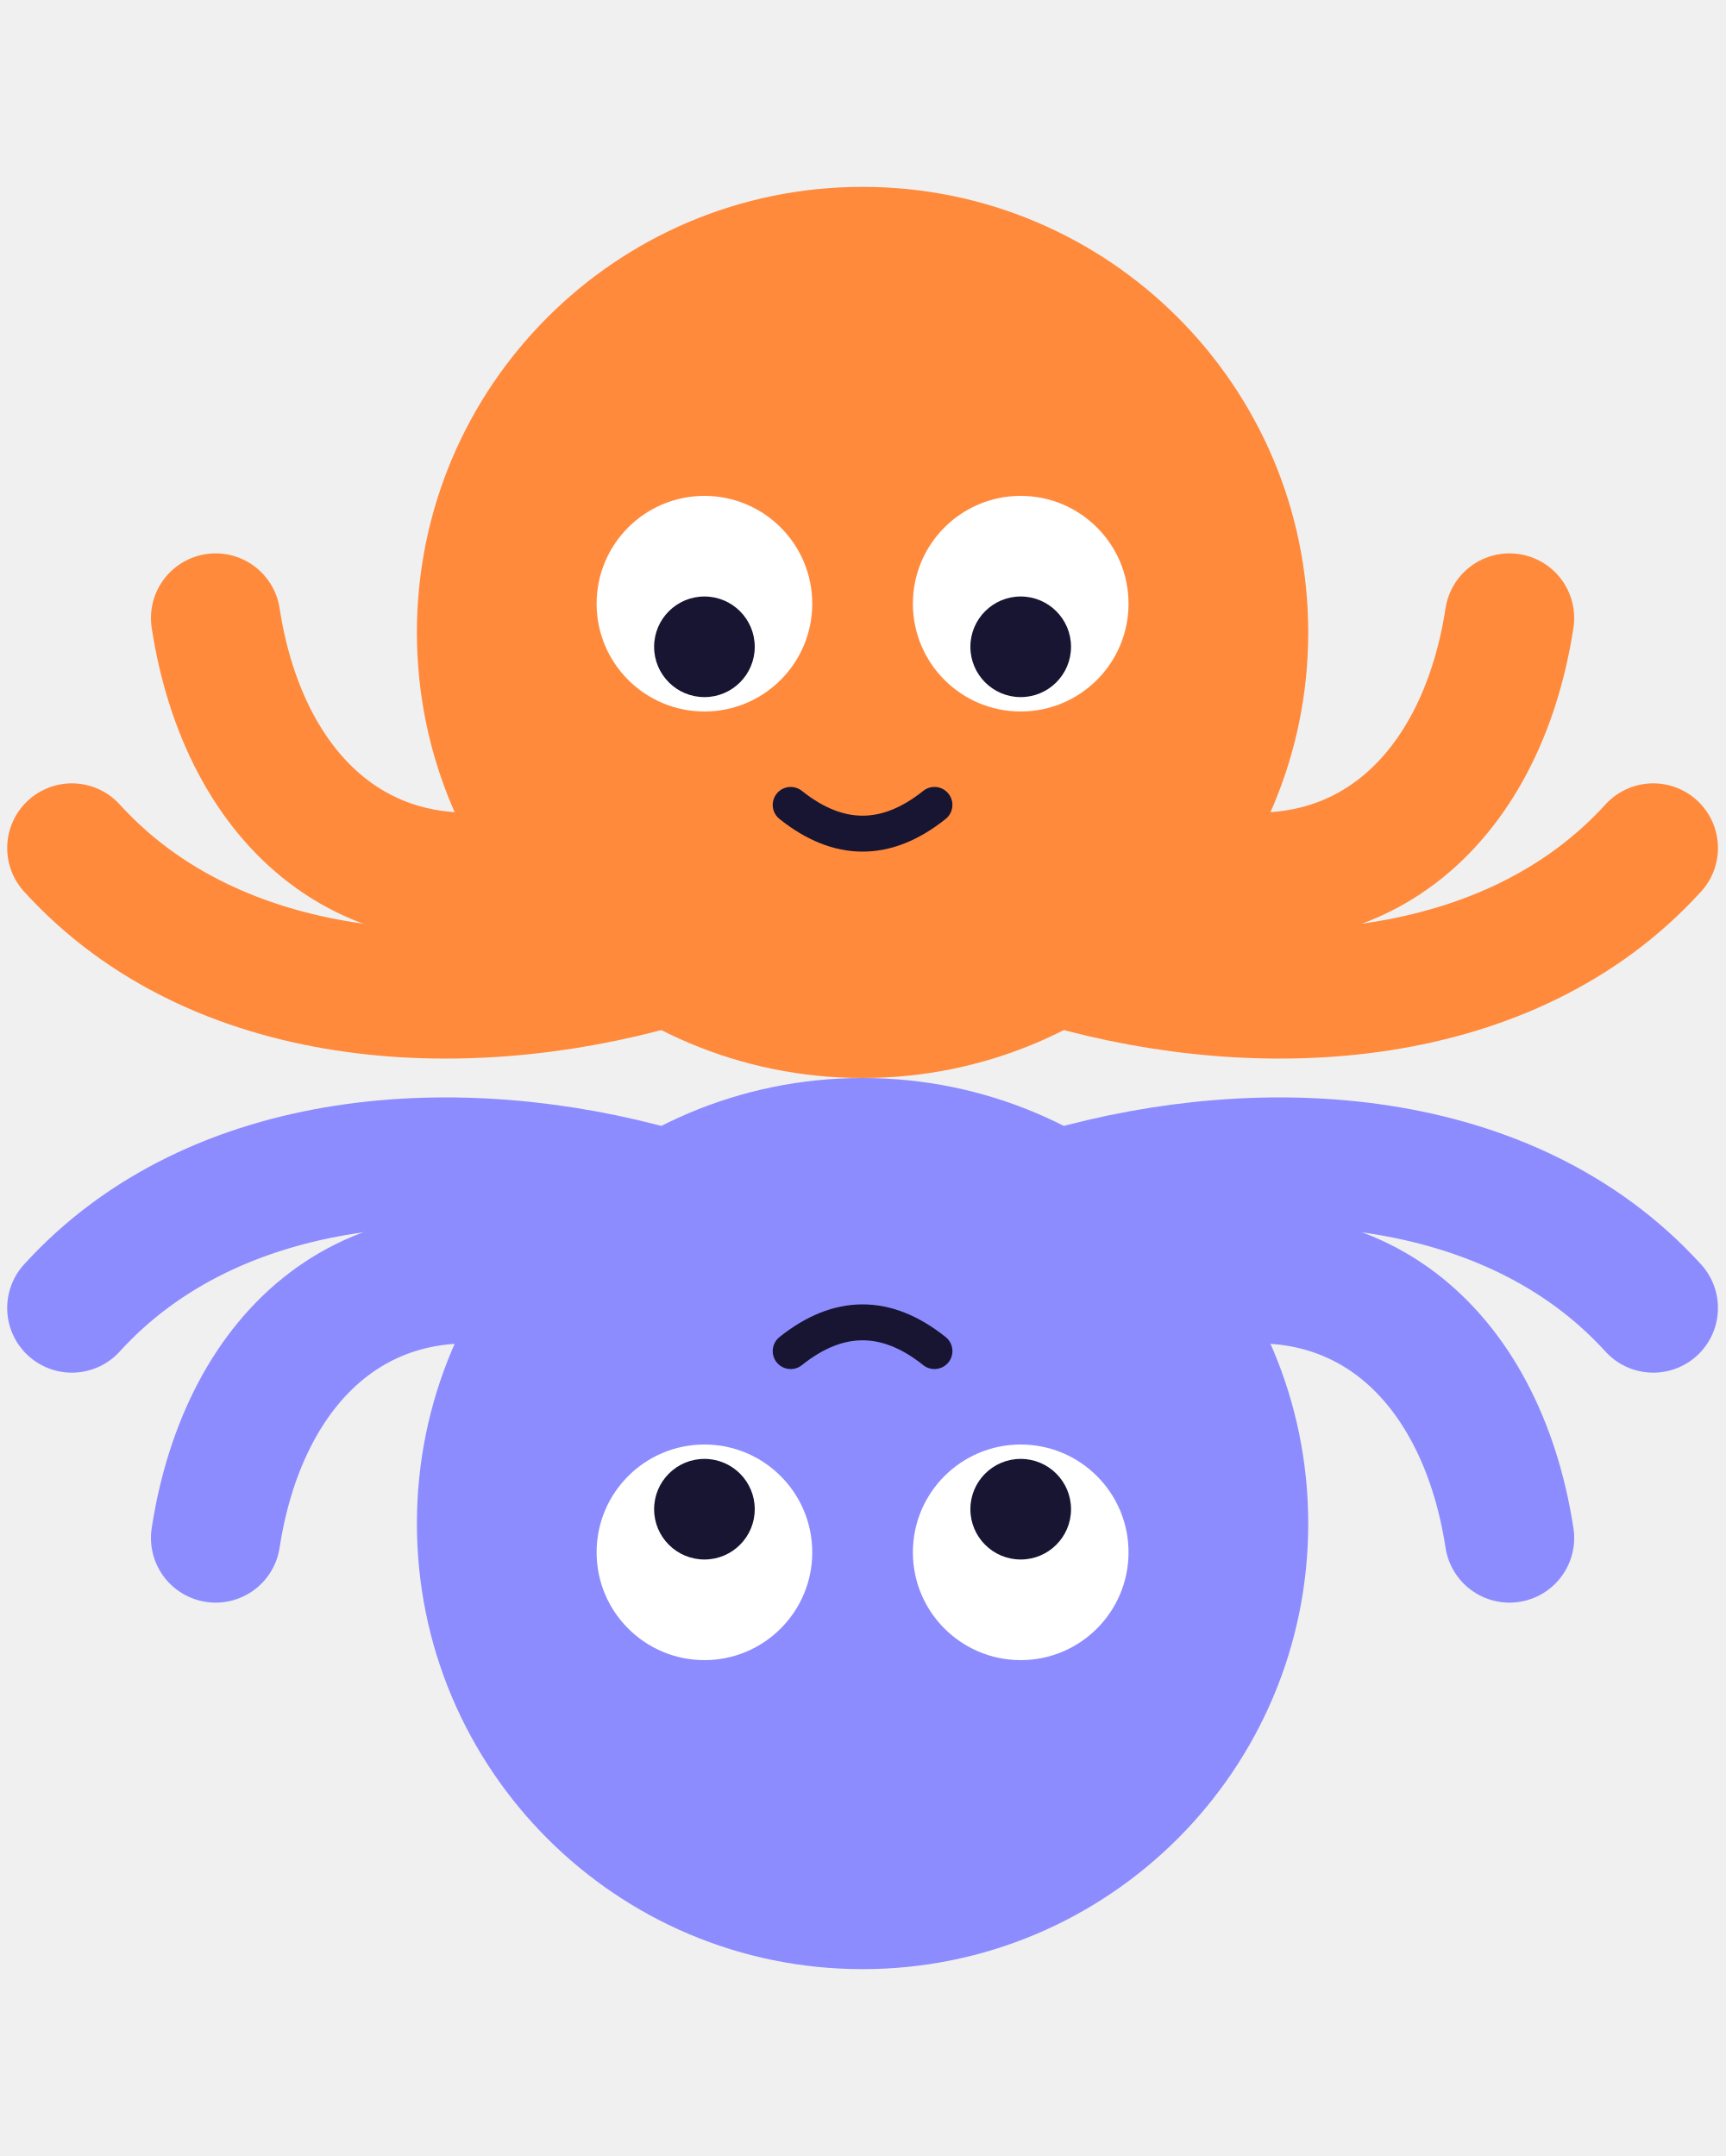
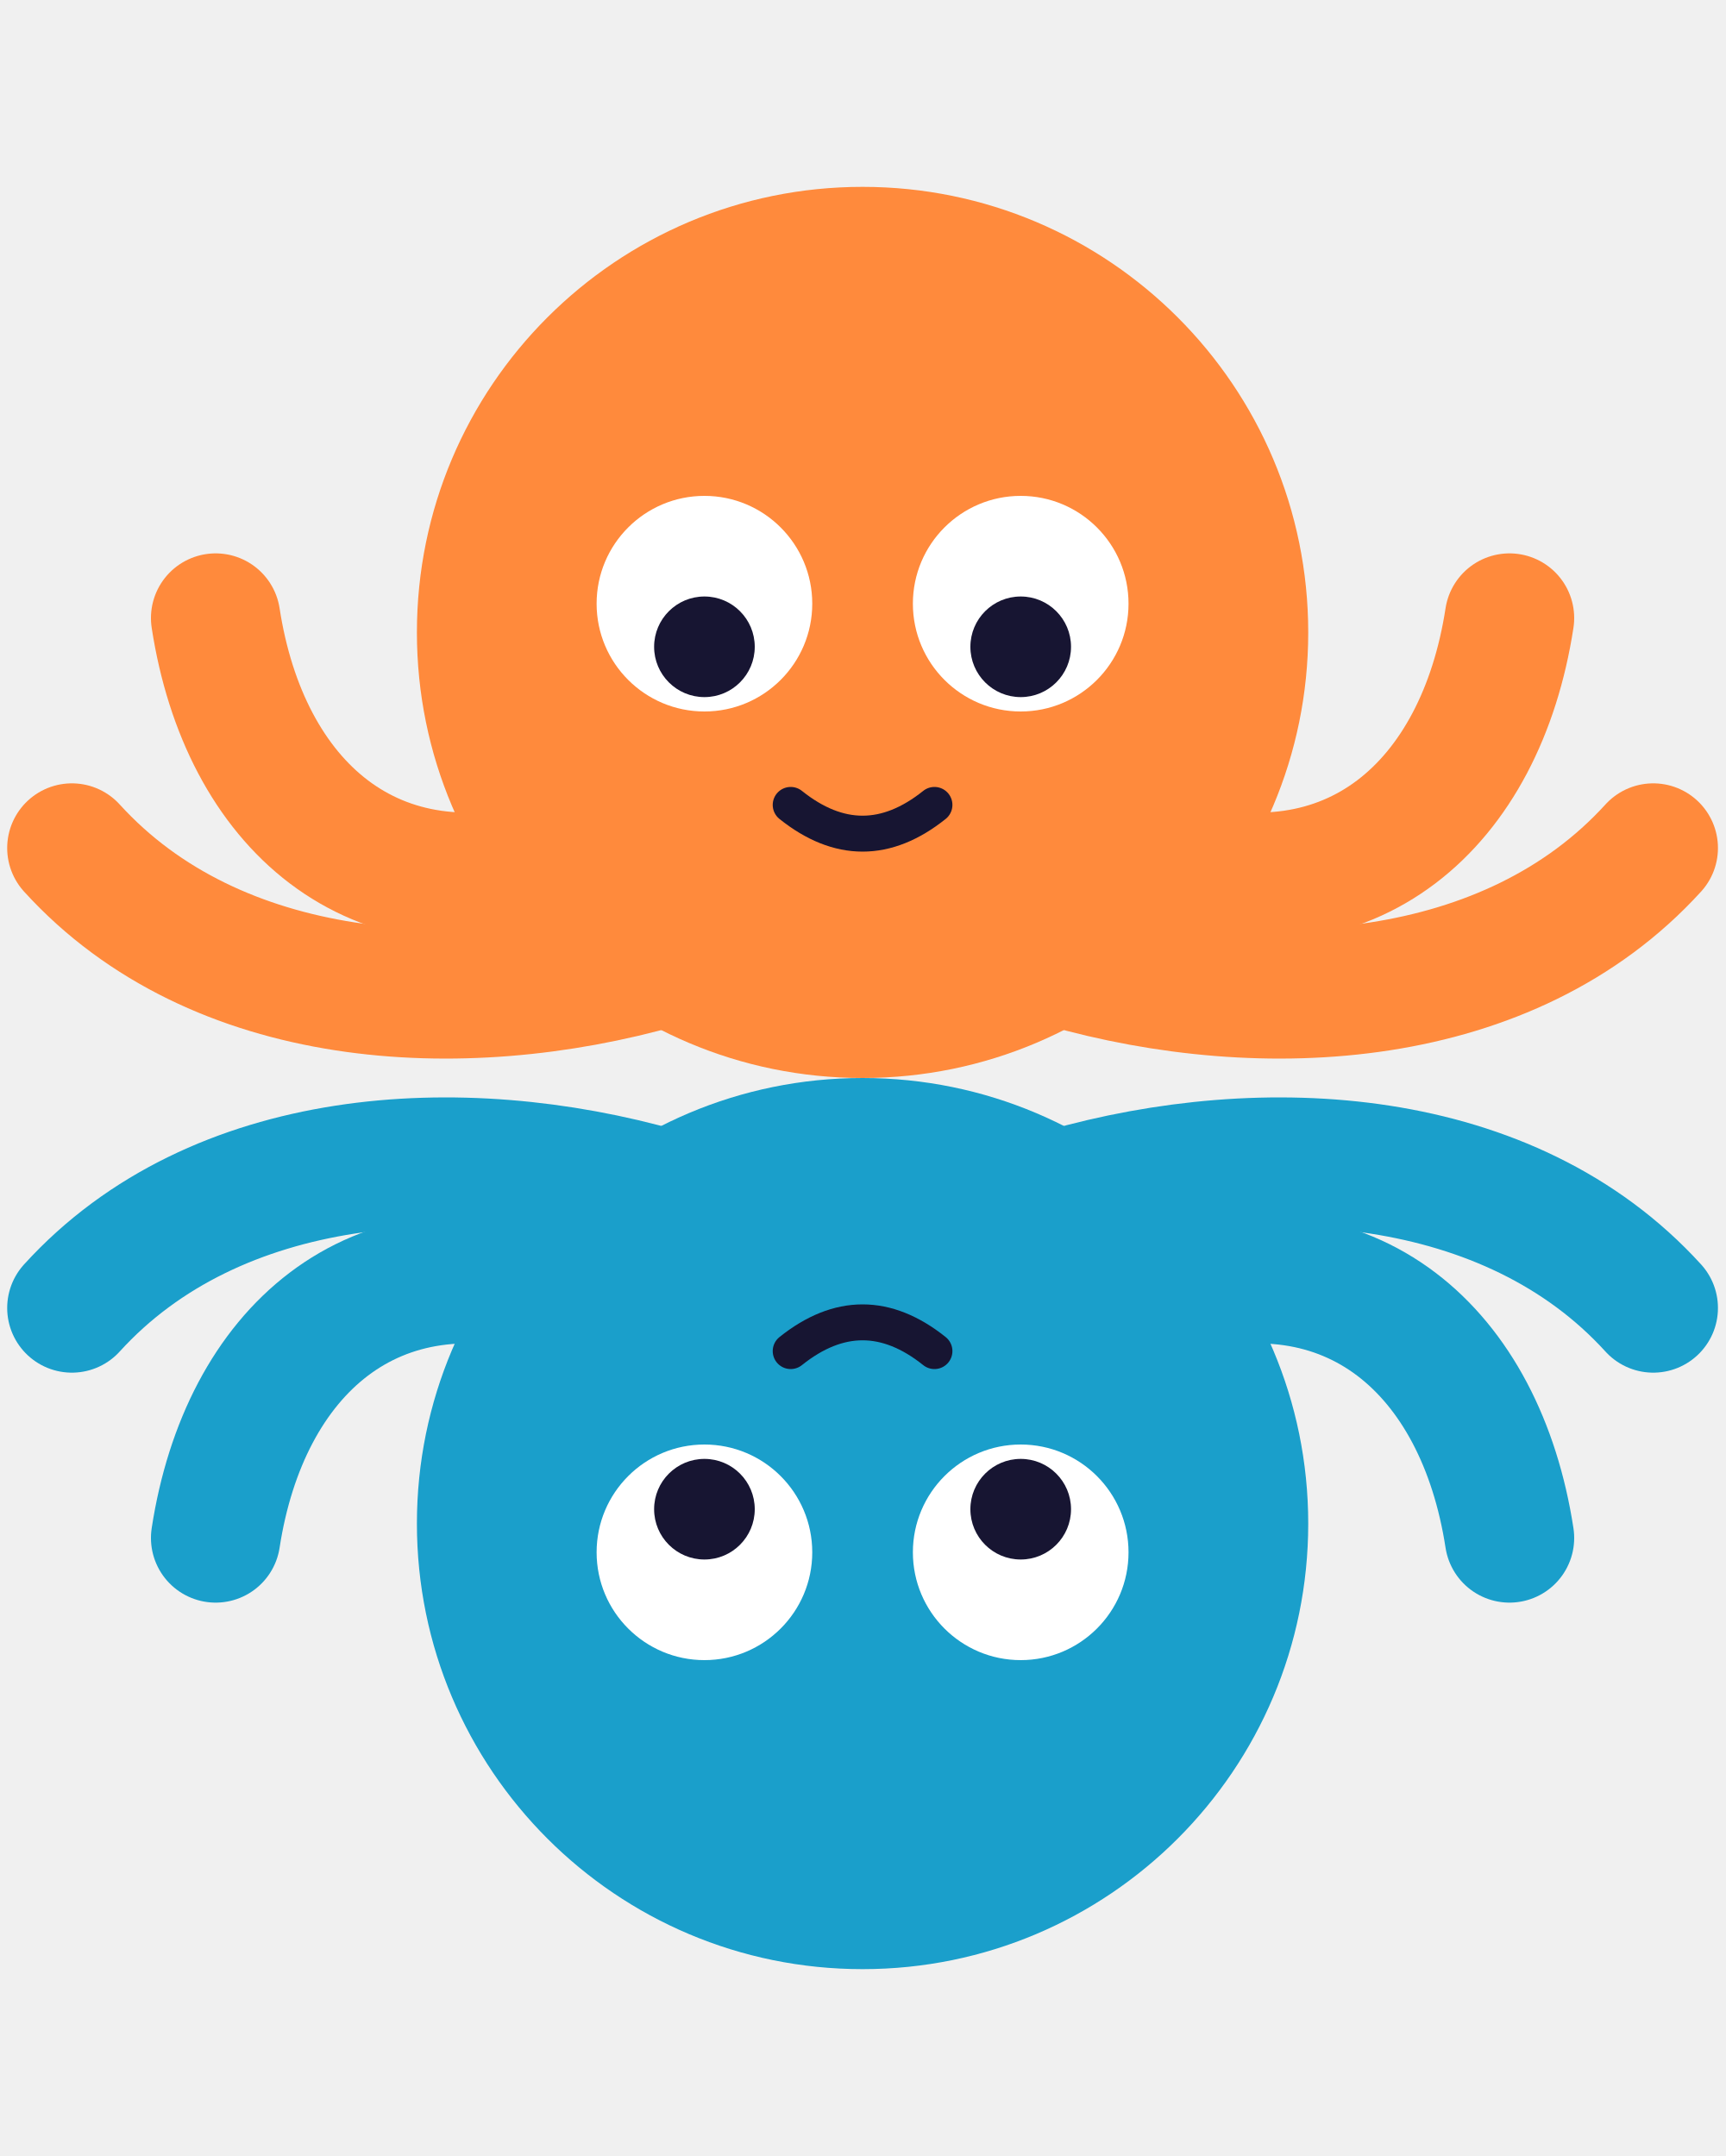
<svg xmlns="http://www.w3.org/2000/svg" width="240" height="300" viewBox="0 0 240 300">
  <g fill="none" stroke="#FF8A3C" stroke-width="18" stroke-linecap="round">
    <path d="M78 120C52 128 34 112 30 86" />
    <path d="M92 134C64 142 30 140 10 118" />
    <path d="M162 120C188 128 206 112 210 86" />
    <path d="M148 134C176 142 210 140 230 118" />
  </g>
  <circle cx="120" cy="88" r="62" fill="#FF8A3C" />
  <circle cx="98" cy="84" r="15" fill="#fff" />
  <circle cx="142" cy="84" r="15" fill="#fff" />
  <circle cx="98" cy="90" r="7" fill="#171532" />
  <circle cx="142" cy="90" r="7" fill="#171532" />
  <path d="M110 112Q120 120 130 112" fill="none" stroke="#171532" stroke-width="5" stroke-linecap="round" />
  <g transform="translate(0 300) scale(1 -1)">
-     <g fill="none" stroke="#8C8CFF" stroke-width="18" stroke-linecap="round">
+     <g fill="none" stroke="#1A9FCB" stroke-width="18" stroke-linecap="round">
      <path d="M78 120C52 128 34 112 30 86" />
      <path d="M92 134C64 142 30 140 10 118" />
      <path d="M162 120C188 128 206 112 210 86" />
      <path d="M148 134C176 142 210 140 230 118" />
    </g>
-     <circle cx="120" cy="88" r="62" fill="#8C8CFF" />
+     <circle cx="120" cy="88" r="62" fill="#1A9FCB" />
    <circle cx="98" cy="84" r="15" fill="#fff" />
    <circle cx="142" cy="84" r="15" fill="#fff" />
    <circle cx="98" cy="90" r="7" fill="#171532" />
    <circle cx="142" cy="90" r="7" fill="#171532" />
    <path d="M110 112Q120 120 130 112" fill="none" stroke="#171532" stroke-width="5" stroke-linecap="round" />
  </g>
</svg>
